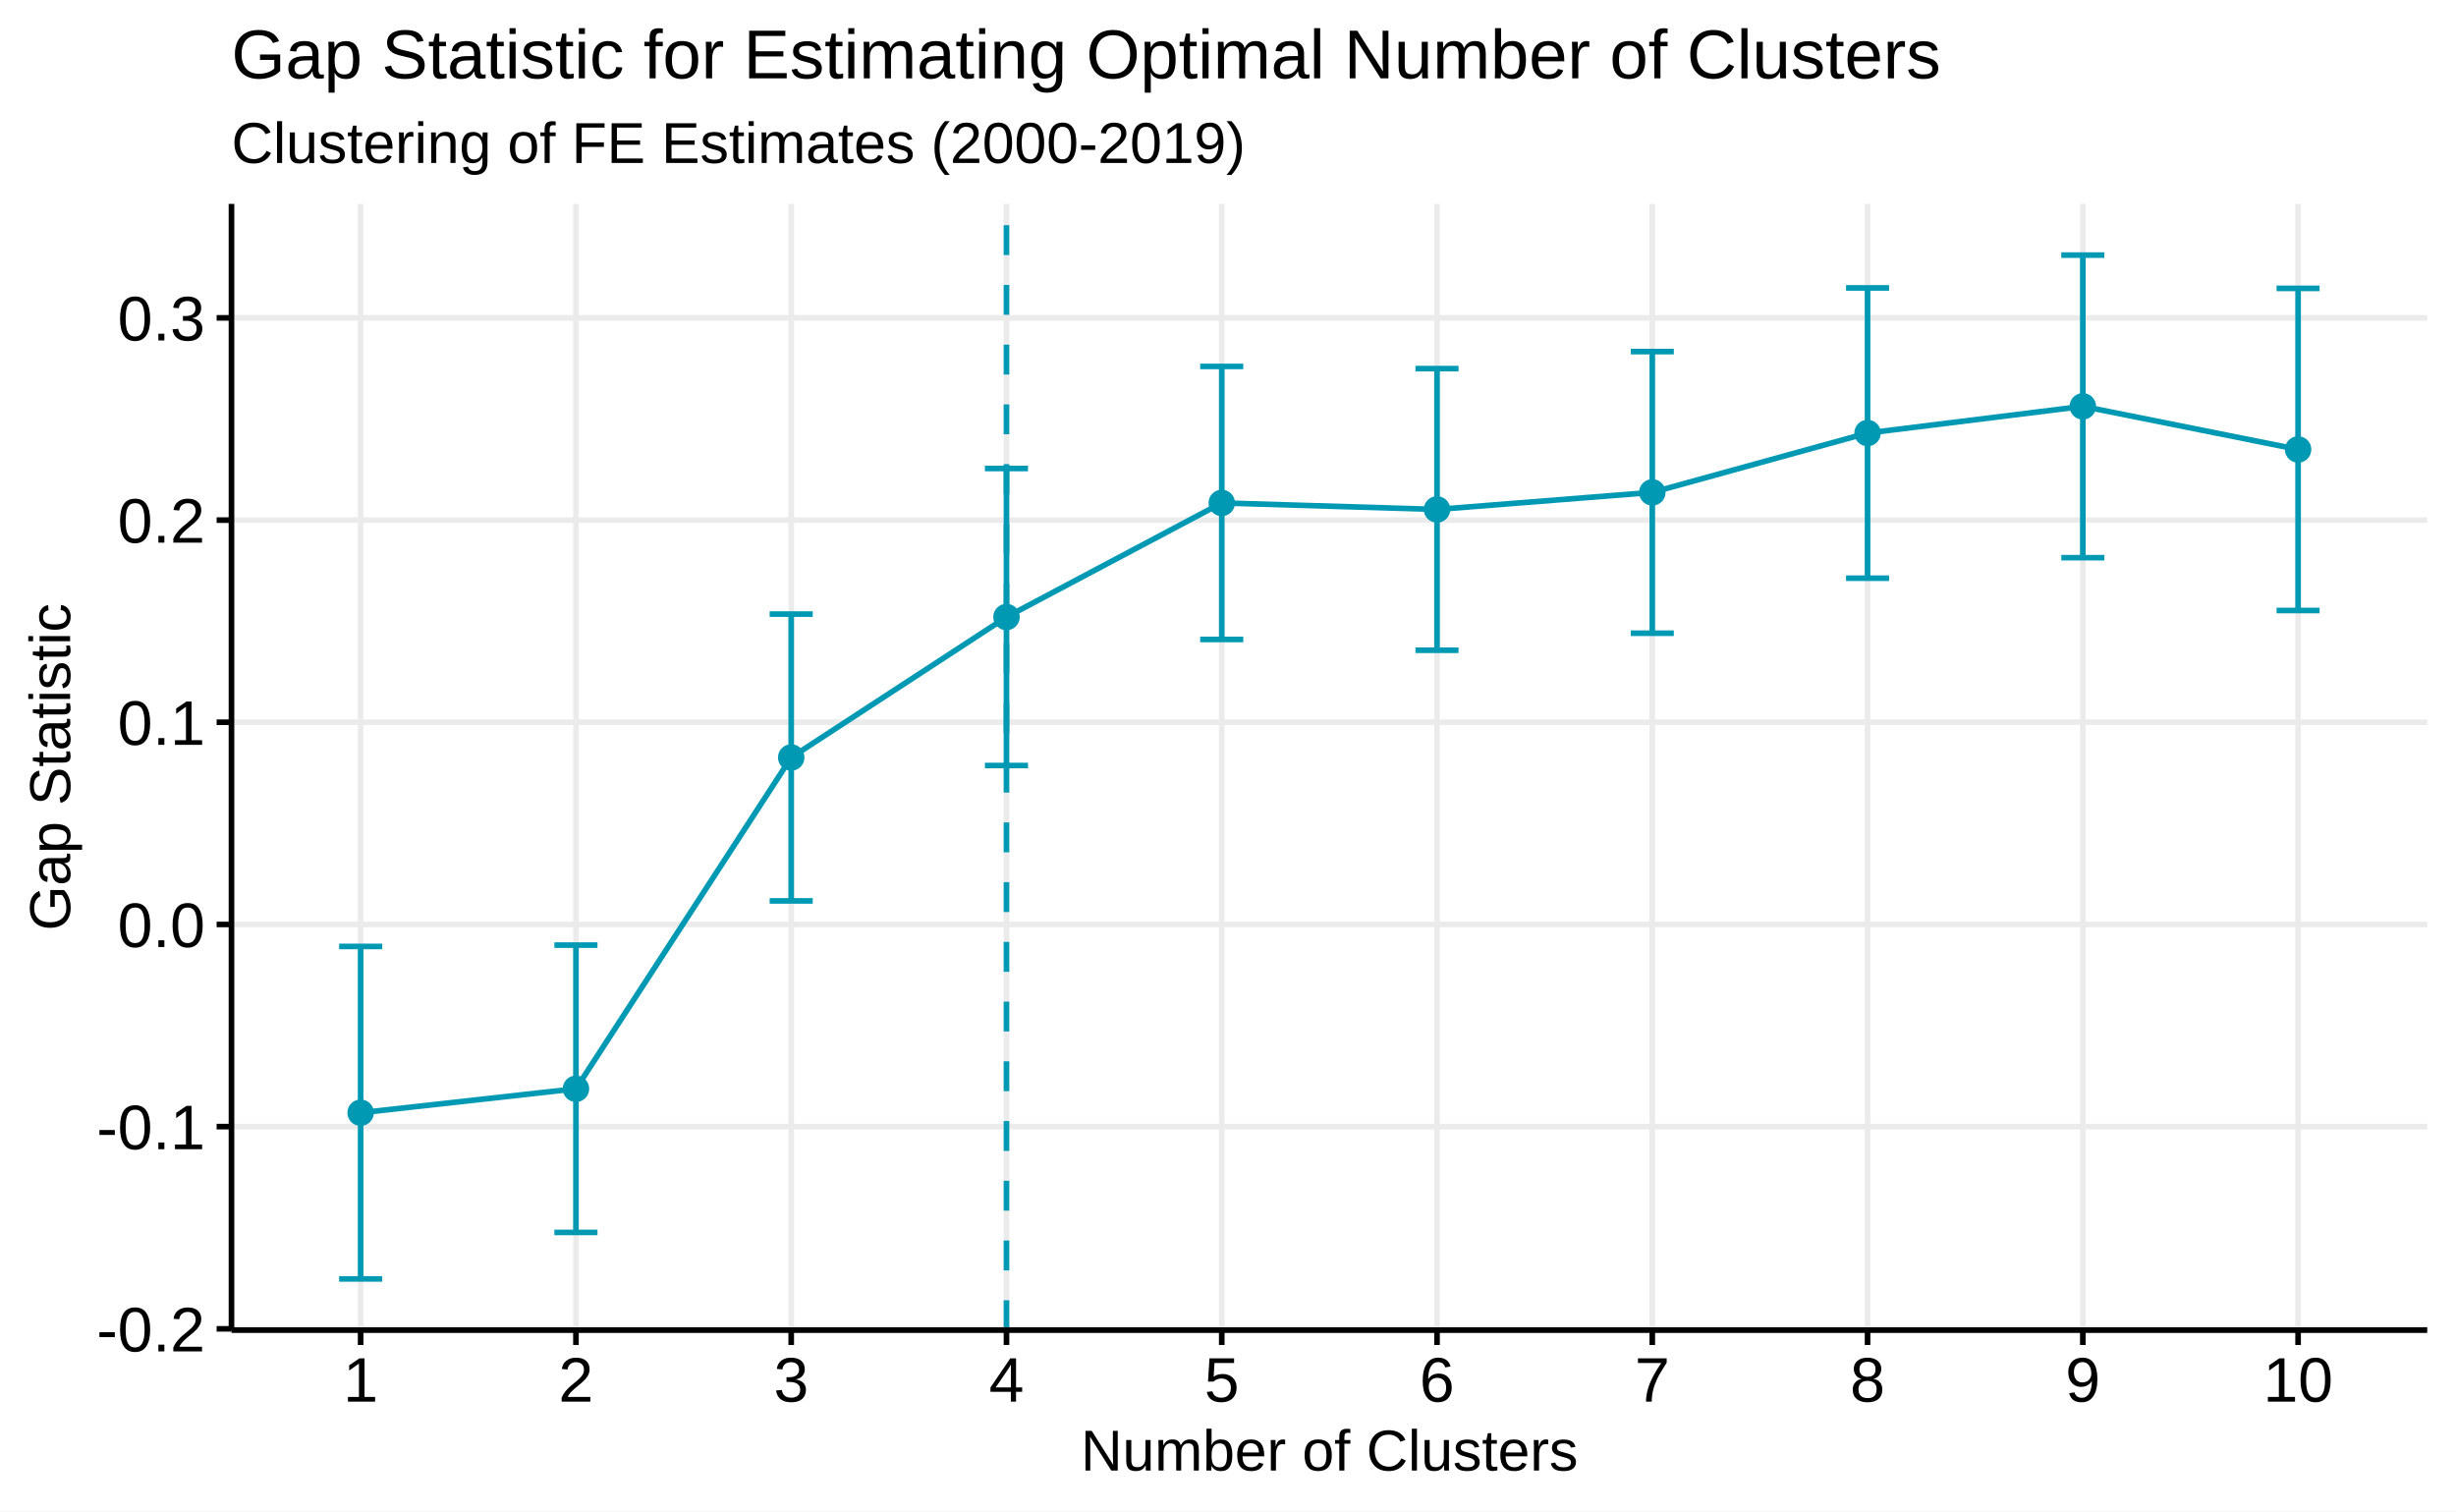
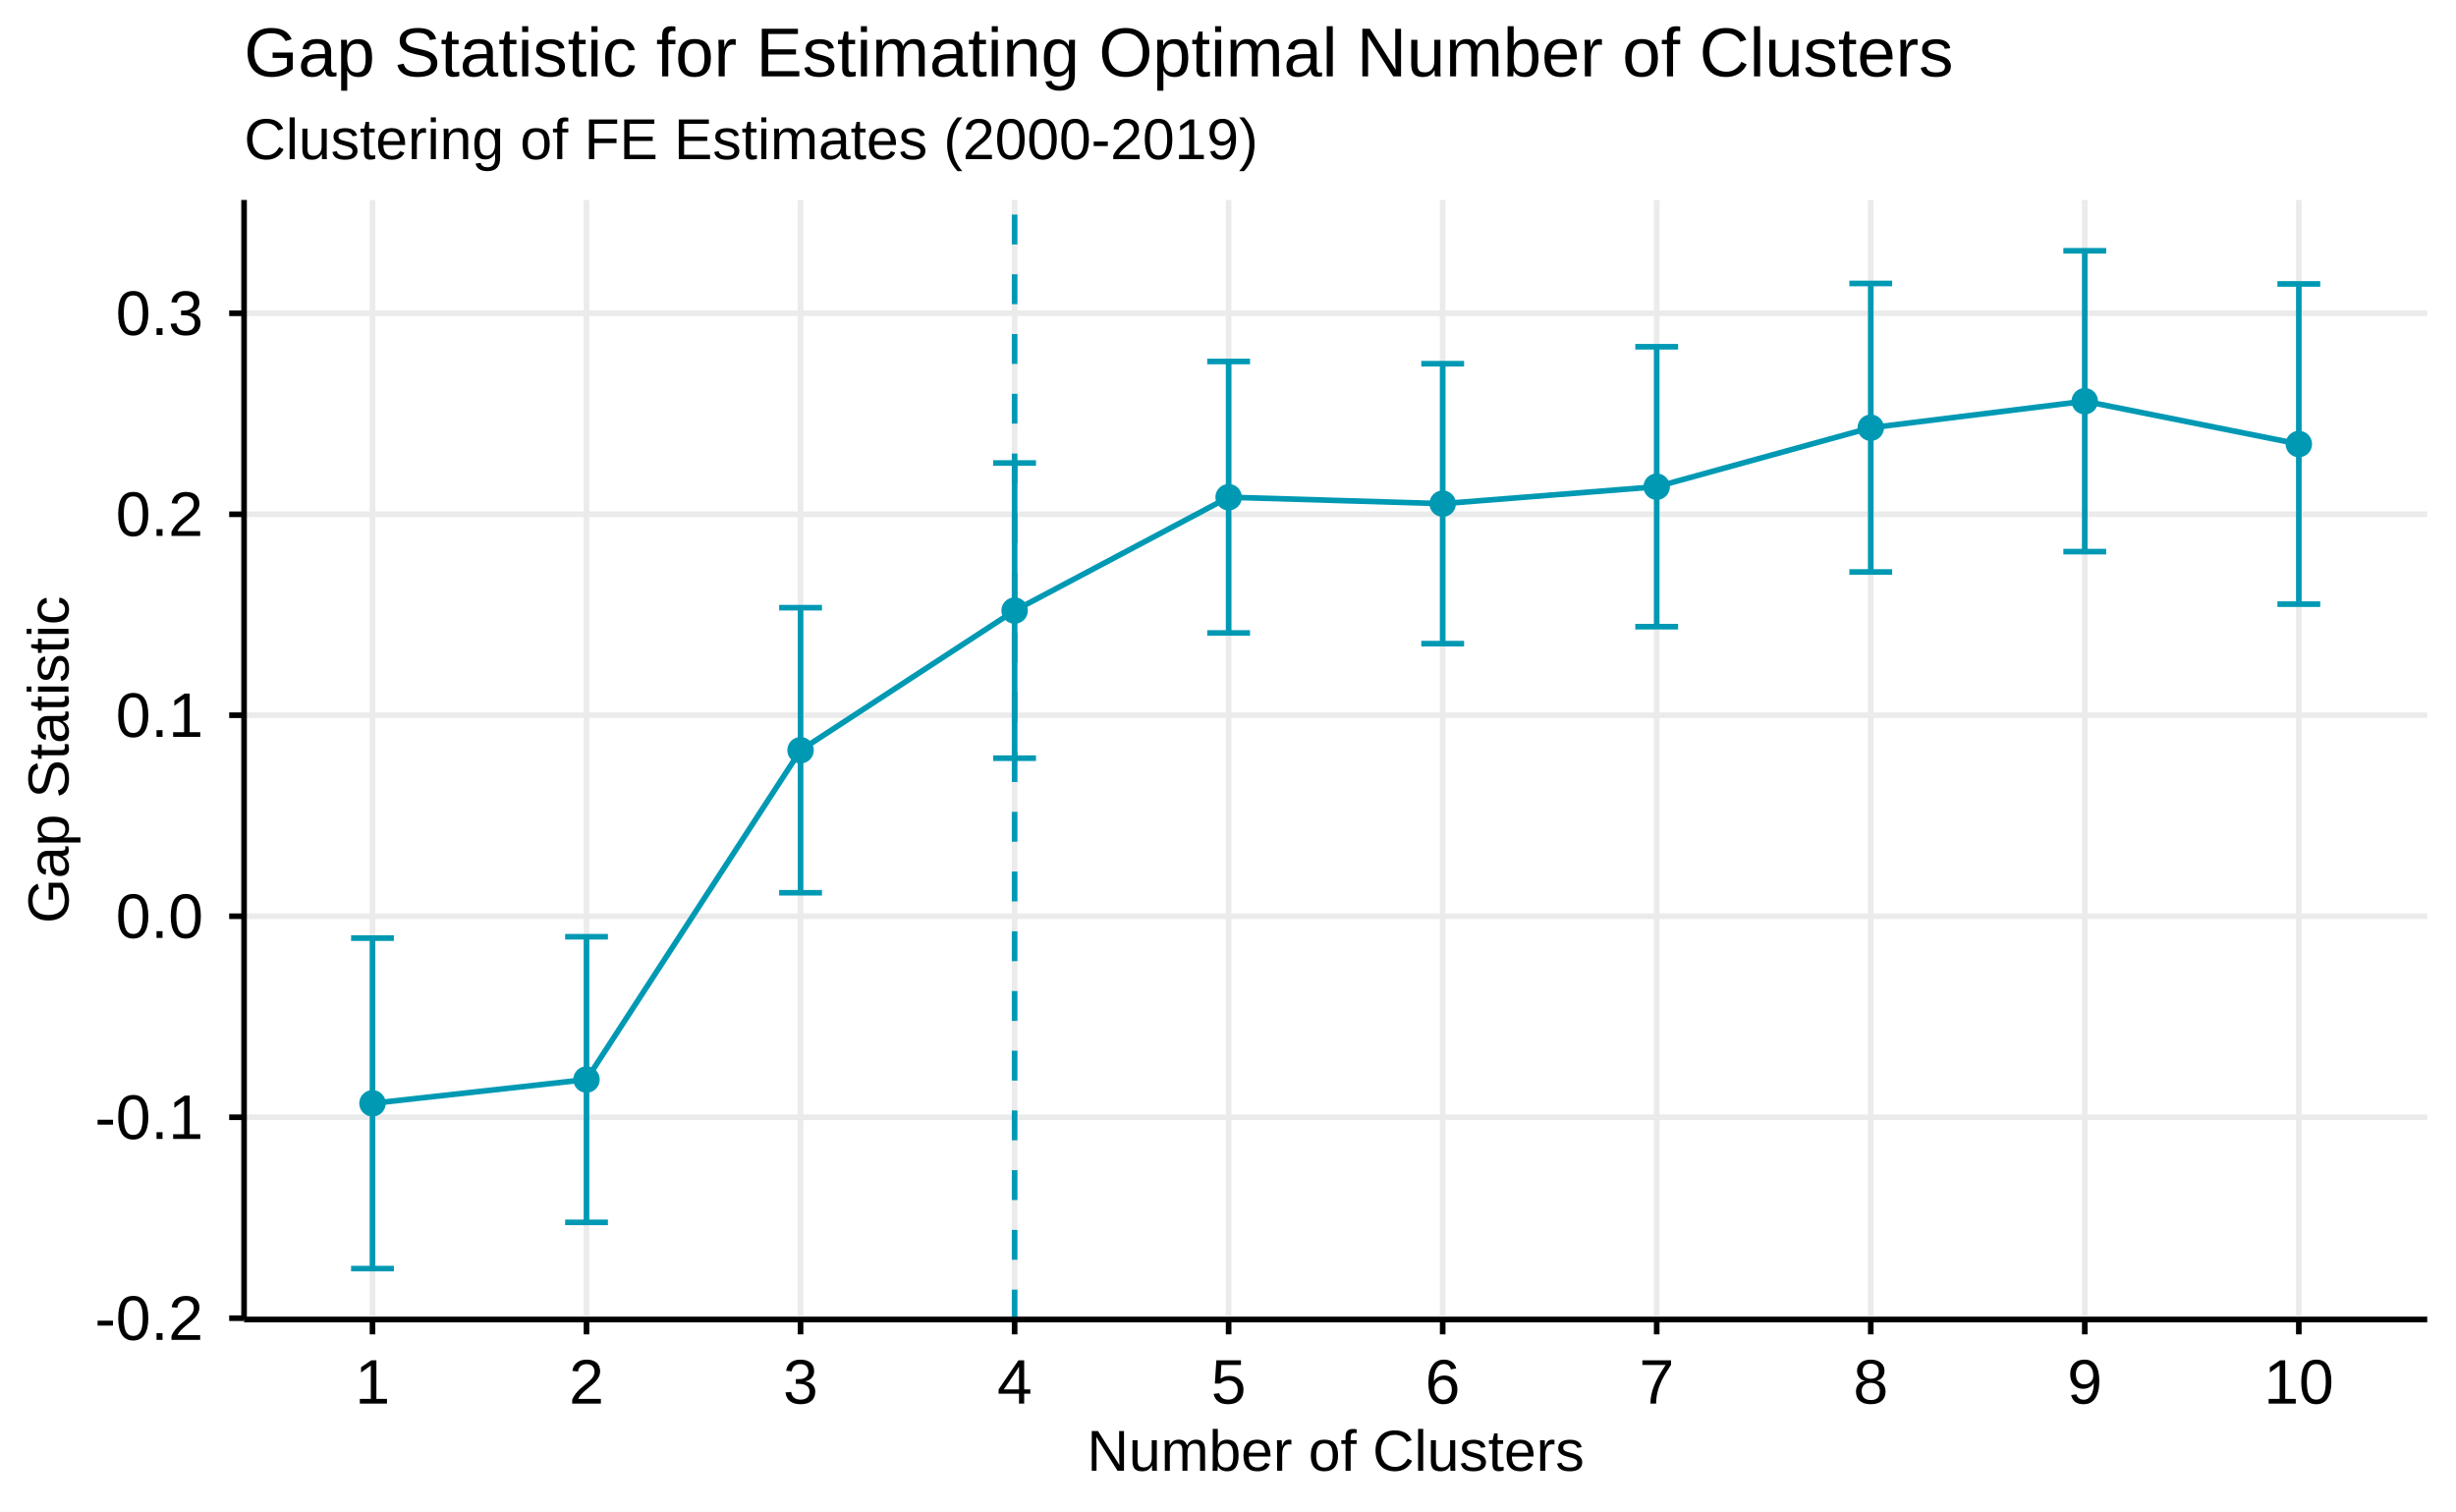
<svg xmlns="http://www.w3.org/2000/svg" width="468.00pt" height="288.00pt" viewBox="0 0 468.00 288.00">
  <g class="svglite">
    <defs>
      <style type="text/css">
    .svglite line, .svglite polyline, .svglite polygon, .svglite path, .svglite rect, .svglite circle {
      fill: none;
      stroke: #000000;
      stroke-linecap: round;
      stroke-linejoin: round;
      stroke-miterlimit: 10.00;
    }
    .svglite text {
      white-space: pre;
    }
    .svglite g.glyphgroup path {
      fill: inherit;
      stroke: none;
    }
  </style>
    </defs>
    <rect width="100%" height="100%" style="stroke: none; fill: #FFFFFF;" />
    <defs>
      <clipPath id="cpMC4wMHw0NjguMDB8MC4wMHwyODguMDA=">
        <rect x="0.00" y="0.00" width="468.00" height="288.00" />
      </clipPath>
    </defs>
    <g clip-path="url(#cpMC4wMHw0NjguMDB8MC4wMHwyODguMDA=)">
- </g>
+       <rect x="0.00" y="0.00" width="468.00" height="288.00" style="stroke-width: 1.07; stroke: none; fill: #FFFFFF;" />
+     </g>
    <defs>
-       <clipPath id="cpNDQuMTF8NDYyLjUyfDM4Ljg1fDI1My40NA==">
-         <rect x="44.11" y="38.85" width="418.41" height="214.59" />
+       <clipPath id="cpNDYuNTF8NDYyLjUyfDM4LjEwfDI1MS40Mg==">
+         <rect x="46.51" y="38.10" width="416.01" height="213.32" />
      </clipPath>
    </defs>
-     <g clip-path="url(#cpNDQuMTF8NDYyLjUyfDM4Ljg1fDI1My40NA==)">
-       <polyline points="44.11,253.20 462.52,253.20 " style="stroke-width: 1.07; stroke: #EBEBEB; stroke-linecap: butt;" />
-       <polyline points="44.11,214.67 462.52,214.67 " style="stroke-width: 1.07; stroke: #EBEBEB; stroke-linecap: butt;" />
-       <polyline points="44.11,176.15 462.52,176.15 " style="stroke-width: 1.07; stroke: #EBEBEB; stroke-linecap: butt;" />
-       <polyline points="44.11,137.62 462.52,137.62 " style="stroke-width: 1.07; stroke: #EBEBEB; stroke-linecap: butt;" />
-       <polyline points="44.11,99.10 462.52,99.10 " style="stroke-width: 1.07; stroke: #EBEBEB; stroke-linecap: butt;" />
-       <polyline points="44.11,60.57 462.52,60.57 " style="stroke-width: 1.07; stroke: #EBEBEB; stroke-linecap: butt;" />
-       <polyline points="68.72,253.44 68.72,38.85 " style="stroke-width: 1.07; stroke: #EBEBEB; stroke-linecap: butt;" />
-       <polyline points="109.75,253.44 109.75,38.85 " style="stroke-width: 1.07; stroke: #EBEBEB; stroke-linecap: butt;" />
-       <polyline points="150.77,253.44 150.77,38.85 " style="stroke-width: 1.07; stroke: #EBEBEB; stroke-linecap: butt;" />
-       <polyline points="191.79,253.44 191.79,38.85 " style="stroke-width: 1.07; stroke: #EBEBEB; stroke-linecap: butt;" />
-       <polyline points="232.81,253.44 232.81,38.85 " style="stroke-width: 1.07; stroke: #EBEBEB; stroke-linecap: butt;" />
-       <polyline points="273.83,253.44 273.83,38.85 " style="stroke-width: 1.07; stroke: #EBEBEB; stroke-linecap: butt;" />
-       <polyline points="314.85,253.44 314.85,38.85 " style="stroke-width: 1.07; stroke: #EBEBEB; stroke-linecap: butt;" />
-       <polyline points="355.87,253.44 355.87,38.85 " style="stroke-width: 1.07; stroke: #EBEBEB; stroke-linecap: butt;" />
-       <polyline points="396.89,253.44 396.89,38.85 " style="stroke-width: 1.07; stroke: #EBEBEB; stroke-linecap: butt;" />
-       <polyline points="437.91,253.44 437.91,38.85 " style="stroke-width: 1.07; stroke: #EBEBEB; stroke-linecap: butt;" />
-       <polyline points="68.72,212.02 109.75,207.46 150.77,144.33 191.79,117.57 232.81,95.83 273.83,97.07 314.85,93.82 355.87,82.51 396.89,77.43 437.91,85.64 " style="stroke-width: 1.07; stroke: #0099B4; stroke-linecap: butt;" />
-       <circle cx="68.72" cy="212.02" r="2.17" style="stroke-width: 0.71; stroke: #0099B4; fill: #0099B4;" />
-       <circle cx="109.75" cy="207.46" r="2.17" style="stroke-width: 0.71; stroke: #0099B4; fill: #0099B4;" />
-       <circle cx="150.77" cy="144.33" r="2.17" style="stroke-width: 0.71; stroke: #0099B4; fill: #0099B4;" />
-       <circle cx="191.79" cy="117.57" r="2.17" style="stroke-width: 0.71; stroke: #0099B4; fill: #0099B4;" />
-       <circle cx="232.81" cy="95.83" r="2.17" style="stroke-width: 0.71; stroke: #0099B4; fill: #0099B4;" />
-       <circle cx="273.83" cy="97.07" r="2.17" style="stroke-width: 0.71; stroke: #0099B4; fill: #0099B4;" />
-       <circle cx="314.85" cy="93.82" r="2.17" style="stroke-width: 0.71; stroke: #0099B4; fill: #0099B4;" />
-       <circle cx="355.87" cy="82.51" r="2.17" style="stroke-width: 0.71; stroke: #0099B4; fill: #0099B4;" />
-       <circle cx="396.89" cy="77.43" r="2.17" style="stroke-width: 0.71; stroke: #0099B4; fill: #0099B4;" />
-       <circle cx="437.91" cy="85.64" r="2.17" style="stroke-width: 0.71; stroke: #0099B4; fill: #0099B4;" />
-       <polyline points="64.62,180.34 72.83,180.34 " style="stroke-width: 1.07; stroke: #0099B4; stroke-linecap: butt;" />
-       <polyline points="68.72,180.34 68.72,243.69 " style="stroke-width: 1.07; stroke: #0099B4; stroke-linecap: butt;" />
-       <polyline points="64.62,243.69 72.83,243.69 " style="stroke-width: 1.07; stroke: #0099B4; stroke-linecap: butt;" />
-       <polyline points="105.64,180.09 113.85,180.09 " style="stroke-width: 1.07; stroke: #0099B4; stroke-linecap: butt;" />
-       <polyline points="109.75,180.09 109.75,234.83 " style="stroke-width: 1.07; stroke: #0099B4; stroke-linecap: butt;" />
-       <polyline points="105.64,234.83 113.85,234.83 " style="stroke-width: 1.07; stroke: #0099B4; stroke-linecap: butt;" />
-       <polyline points="146.66,117.01 154.87,117.01 " style="stroke-width: 1.07; stroke: #0099B4; stroke-linecap: butt;" />
-       <polyline points="150.77,117.01 150.77,171.66 " style="stroke-width: 1.07; stroke: #0099B4; stroke-linecap: butt;" />
-       <polyline points="146.66,171.66 154.87,171.66 " style="stroke-width: 1.07; stroke: #0099B4; stroke-linecap: butt;" />
-       <polyline points="187.68,89.27 195.89,89.27 " style="stroke-width: 1.07; stroke: #0099B4; stroke-linecap: butt;" />
-       <polyline points="191.79,89.27 191.79,145.86 " style="stroke-width: 1.07; stroke: #0099B4; stroke-linecap: butt;" />
-       <polyline points="187.68,145.86 195.89,145.86 " style="stroke-width: 1.07; stroke: #0099B4; stroke-linecap: butt;" />
-       <polyline points="228.70,69.82 236.91,69.82 " style="stroke-width: 1.07; stroke: #0099B4; stroke-linecap: butt;" />
-       <polyline points="232.81,69.82 232.81,121.84 " style="stroke-width: 1.07; stroke: #0099B4; stroke-linecap: butt;" />
-       <polyline points="228.70,121.84 236.91,121.84 " style="stroke-width: 1.07; stroke: #0099B4; stroke-linecap: butt;" />
-       <polyline points="269.72,70.24 277.93,70.24 " style="stroke-width: 1.07; stroke: #0099B4; stroke-linecap: butt;" />
-       <polyline points="273.83,70.24 273.83,123.90 " style="stroke-width: 1.07; stroke: #0099B4; stroke-linecap: butt;" />
-       <polyline points="269.72,123.90 277.93,123.90 " style="stroke-width: 1.07; stroke: #0099B4; stroke-linecap: butt;" />
-       <polyline points="310.75,66.99 318.95,66.99 " style="stroke-width: 1.07; stroke: #0099B4; stroke-linecap: butt;" />
-       <polyline points="314.85,66.99 314.85,120.66 " style="stroke-width: 1.07; stroke: #0099B4; stroke-linecap: butt;" />
-       <polyline points="310.75,120.66 318.95,120.66 " style="stroke-width: 1.07; stroke: #0099B4; stroke-linecap: butt;" />
-       <polyline points="351.77,54.86 359.97,54.86 " style="stroke-width: 1.07; stroke: #0099B4; stroke-linecap: butt;" />
-       <polyline points="355.87,54.86 355.87,110.17 " style="stroke-width: 1.07; stroke: #0099B4; stroke-linecap: butt;" />
-       <polyline points="351.77,110.17 359.97,110.17 " style="stroke-width: 1.07; stroke: #0099B4; stroke-linecap: butt;" />
-       <polyline points="392.79,48.61 400.99,48.61 " style="stroke-width: 1.07; stroke: #0099B4; stroke-linecap: butt;" />
-       <polyline points="396.89,48.61 396.89,106.26 " style="stroke-width: 1.07; stroke: #0099B4; stroke-linecap: butt;" />
-       <polyline points="392.79,106.26 400.99,106.26 " style="stroke-width: 1.07; stroke: #0099B4; stroke-linecap: butt;" />
-       <polyline points="433.81,54.95 442.01,54.95 " style="stroke-width: 1.07; stroke: #0099B4; stroke-linecap: butt;" />
-       <polyline points="437.91,54.95 437.91,116.33 " style="stroke-width: 1.07; stroke: #0099B4; stroke-linecap: butt;" />
-       <polyline points="433.81,116.33 442.01,116.33 " style="stroke-width: 1.07; stroke: #0099B4; stroke-linecap: butt;" />
-       <line x1="191.79" y1="253.44" x2="191.79" y2="38.85" style="stroke-width: 1.07; stroke: #0099B4; stroke-dasharray: 5.69,5.69; stroke-linecap: butt;" />
+     <g clip-path="url(#cpNDYuNTF8NDYyLjUyfDM4LjEwfDI1MS40Mg==)">
+       <polyline points="46.51,251.17 462.52,251.17 " style="stroke-width: 1.07; stroke: #EBEBEB; stroke-linecap: butt;" />
+       <polyline points="46.51,212.88 462.52,212.88 " style="stroke-width: 1.07; stroke: #EBEBEB; stroke-linecap: butt;" />
+       <polyline points="46.51,174.58 462.52,174.58 " style="stroke-width: 1.07; stroke: #EBEBEB; stroke-linecap: butt;" />
+       <polyline points="46.51,136.28 462.52,136.28 " style="stroke-width: 1.07; stroke: #EBEBEB; stroke-linecap: butt;" />
+       <polyline points="46.51,97.99 462.52,97.99 " style="stroke-width: 1.07; stroke: #EBEBEB; stroke-linecap: butt;" />
+       <polyline points="46.51,59.69 462.52,59.69 " style="stroke-width: 1.07; stroke: #EBEBEB; stroke-linecap: butt;" />
+       <polyline points="70.98,251.42 70.98,38.10 " style="stroke-width: 1.07; stroke: #EBEBEB; stroke-linecap: butt;" />
+       <polyline points="111.76,251.42 111.76,38.10 " style="stroke-width: 1.07; stroke: #EBEBEB; stroke-linecap: butt;" />
+       <polyline points="152.55,251.42 152.55,38.10 " style="stroke-width: 1.07; stroke: #EBEBEB; stroke-linecap: butt;" />
+       <polyline points="193.34,251.42 193.34,38.10 " style="stroke-width: 1.07; stroke: #EBEBEB; stroke-linecap: butt;" />
+       <polyline points="234.12,251.42 234.12,38.10 " style="stroke-width: 1.07; stroke: #EBEBEB; stroke-linecap: butt;" />
+       <polyline points="274.91,251.42 274.91,38.10 " style="stroke-width: 1.07; stroke: #EBEBEB; stroke-linecap: butt;" />
+       <polyline points="315.69,251.42 315.69,38.10 " style="stroke-width: 1.07; stroke: #EBEBEB; stroke-linecap: butt;" />
+       <polyline points="356.48,251.42 356.48,38.10 " style="stroke-width: 1.07; stroke: #EBEBEB; stroke-linecap: butt;" />
+       <polyline points="397.26,251.42 397.26,38.10 " style="stroke-width: 1.07; stroke: #EBEBEB; stroke-linecap: butt;" />
+       <polyline points="438.05,251.42 438.05,38.10 " style="stroke-width: 1.07; stroke: #EBEBEB; stroke-linecap: butt;" />
+       <polyline points="70.98,210.23 111.76,205.70 152.55,142.95 193.34,116.34 234.12,94.74 274.91,95.97 315.69,92.74 356.48,81.50 397.26,76.45 438.05,84.61 " style="stroke-width: 1.07; stroke: #0099B4; stroke-linecap: butt;" />
+       <circle cx="70.98" cy="210.23" r="2.17" style="stroke-width: 0.71; stroke: #0099B4; fill: #0099B4;" />
+       <circle cx="111.76" cy="205.70" r="2.17" style="stroke-width: 0.71; stroke: #0099B4; fill: #0099B4;" />
+       <circle cx="152.55" cy="142.95" r="2.17" style="stroke-width: 0.71; stroke: #0099B4; fill: #0099B4;" />
+       <circle cx="193.34" cy="116.34" r="2.17" style="stroke-width: 0.71; stroke: #0099B4; fill: #0099B4;" />
+       <circle cx="234.12" cy="94.74" r="2.17" style="stroke-width: 0.71; stroke: #0099B4; fill: #0099B4;" />
+       <circle cx="274.91" cy="95.97" r="2.17" style="stroke-width: 0.71; stroke: #0099B4; fill: #0099B4;" />
+       <circle cx="315.69" cy="92.74" r="2.17" style="stroke-width: 0.71; stroke: #0099B4; fill: #0099B4;" />
+       <circle cx="356.48" cy="81.50" r="2.17" style="stroke-width: 0.71; stroke: #0099B4; fill: #0099B4;" />
+       <circle cx="397.26" cy="76.45" r="2.17" style="stroke-width: 0.71; stroke: #0099B4; fill: #0099B4;" />
+       <circle cx="438.05" cy="84.61" r="2.17" style="stroke-width: 0.71; stroke: #0099B4; fill: #0099B4;" />
+       <polyline points="66.90,178.75 75.06,178.75 " style="stroke-width: 1.07; stroke: #0099B4; stroke-linecap: butt;" />
+       <polyline points="70.98,178.75 70.98,241.72 " style="stroke-width: 1.07; stroke: #0099B4; stroke-linecap: butt;" />
+       <polyline points="66.90,241.72 75.06,241.72 " style="stroke-width: 1.07; stroke: #0099B4; stroke-linecap: butt;" />
+       <polyline points="107.69,178.49 115.84,178.49 " style="stroke-width: 1.07; stroke: #0099B4; stroke-linecap: butt;" />
+       <polyline points="111.76,178.49 111.76,232.91 " style="stroke-width: 1.07; stroke: #0099B4; stroke-linecap: butt;" />
+       <polyline points="107.69,232.91 115.84,232.91 " style="stroke-width: 1.07; stroke: #0099B4; stroke-linecap: butt;" />
+       <polyline points="148.47,115.79 156.63,115.79 " style="stroke-width: 1.07; stroke: #0099B4; stroke-linecap: butt;" />
+       <polyline points="152.55,115.79 152.55,170.11 " style="stroke-width: 1.07; stroke: #0099B4; stroke-linecap: butt;" />
+       <polyline points="148.47,170.11 156.63,170.11 " style="stroke-width: 1.07; stroke: #0099B4; stroke-linecap: butt;" />
+       <polyline points="189.26,88.22 197.41,88.22 " style="stroke-width: 1.07; stroke: #0099B4; stroke-linecap: butt;" />
+       <polyline points="193.34,88.22 193.34,144.47 " style="stroke-width: 1.07; stroke: #0099B4; stroke-linecap: butt;" />
+       <polyline points="189.26,144.47 197.41,144.47 " style="stroke-width: 1.07; stroke: #0099B4; stroke-linecap: butt;" />
+       <polyline points="230.04,68.88 238.20,68.88 " style="stroke-width: 1.07; stroke: #0099B4; stroke-linecap: butt;" />
+       <polyline points="234.12,68.88 234.12,120.60 " style="stroke-width: 1.07; stroke: #0099B4; stroke-linecap: butt;" />
+       <polyline points="230.04,120.60 238.20,120.60 " style="stroke-width: 1.07; stroke: #0099B4; stroke-linecap: butt;" />
+       <polyline points="270.83,69.30 278.99,69.30 " style="stroke-width: 1.07; stroke: #0099B4; stroke-linecap: butt;" />
+       <polyline points="274.91,69.30 274.91,122.64 " style="stroke-width: 1.07; stroke: #0099B4; stroke-linecap: butt;" />
+       <polyline points="270.83,122.64 278.99,122.64 " style="stroke-width: 1.07; stroke: #0099B4; stroke-linecap: butt;" />
+       <polyline points="311.61,66.07 319.77,66.07 " style="stroke-width: 1.07; stroke: #0099B4; stroke-linecap: butt;" />
+       <polyline points="315.69,66.07 315.69,119.41 " style="stroke-width: 1.07; stroke: #0099B4; stroke-linecap: butt;" />
+       <polyline points="311.61,119.41 319.77,119.41 " style="stroke-width: 1.07; stroke: #0099B4; stroke-linecap: butt;" />
+       <polyline points="352.40,54.01 360.56,54.01 " style="stroke-width: 1.07; stroke: #0099B4; stroke-linecap: butt;" />
+       <polyline points="356.48,54.01 356.48,108.99 " style="stroke-width: 1.07; stroke: #0099B4; stroke-linecap: butt;" />
+       <polyline points="352.40,108.99 360.56,108.99 " style="stroke-width: 1.07; stroke: #0099B4; stroke-linecap: butt;" />
+       <polyline points="393.18,47.79 401.34,47.79 " style="stroke-width: 1.07; stroke: #0099B4; stroke-linecap: butt;" />
+       <polyline points="397.26,47.79 397.26,105.11 " style="stroke-width: 1.07; stroke: #0099B4; stroke-linecap: butt;" />
+       <polyline points="393.18,105.11 401.34,105.11 " style="stroke-width: 1.07; stroke: #0099B4; stroke-linecap: butt;" />
+       <polyline points="433.97,54.10 442.13,54.10 " style="stroke-width: 1.07; stroke: #0099B4; stroke-linecap: butt;" />
+       <polyline points="438.05,54.10 438.05,115.12 " style="stroke-width: 1.07; stroke: #0099B4; stroke-linecap: butt;" />
+       <polyline points="433.97,115.12 442.13,115.12 " style="stroke-width: 1.07; stroke: #0099B4; stroke-linecap: butt;" />
+       <line x1="193.34" y1="251.42" x2="193.34" y2="38.10" style="stroke-width: 1.07; stroke: #0099B4; stroke-dasharray: 5.69,5.69; stroke-linecap: butt;" />
    </g>
    <g clip-path="url(#cpMC4wMHw0NjguMDB8MC4wMHwyODguMDA=)">
-       <polyline points="44.11,253.44 44.11,38.85 " style="stroke-width: 1.07; stroke-linecap: butt;" />
-       <text x="39.09" y="257.50" text-anchor="end" style="font-size: 12.00px; font-family: &quot;Arial&quot;;" textLength="20.67px" lengthAdjust="spacingAndGlyphs">-0.2</text>
-       <text x="39.09" y="218.97" text-anchor="end" style="font-size: 12.00px; font-family: &quot;Arial&quot;;" textLength="20.67px" lengthAdjust="spacingAndGlyphs">-0.1</text>
-       <text x="39.09" y="180.45" text-anchor="end" style="font-size: 12.00px; font-family: &quot;Arial&quot;;" textLength="16.67px" lengthAdjust="spacingAndGlyphs">0.0</text>
-       <text x="39.09" y="141.92" text-anchor="end" style="font-size: 12.00px; font-family: &quot;Arial&quot;;" textLength="16.67px" lengthAdjust="spacingAndGlyphs">0.1</text>
-       <text x="39.09" y="103.40" text-anchor="end" style="font-size: 12.00px; font-family: &quot;Arial&quot;;" textLength="16.67px" lengthAdjust="spacingAndGlyphs">0.2</text>
-       <text x="39.09" y="64.87" text-anchor="end" style="font-size: 12.00px; font-family: &quot;Arial&quot;;" textLength="16.67px" lengthAdjust="spacingAndGlyphs">0.3</text>
-       <polyline points="41.28,253.20 44.11,253.20 " style="stroke-width: 1.07; stroke-linecap: butt;" />
-       <polyline points="41.28,214.67 44.11,214.67 " style="stroke-width: 1.07; stroke-linecap: butt;" />
-       <polyline points="41.28,176.15 44.11,176.15 " style="stroke-width: 1.07; stroke-linecap: butt;" />
-       <polyline points="41.28,137.62 44.11,137.62 " style="stroke-width: 1.07; stroke-linecap: butt;" />
-       <polyline points="41.28,99.10 44.11,99.10 " style="stroke-width: 1.07; stroke-linecap: butt;" />
-       <polyline points="41.28,60.57 44.11,60.57 " style="stroke-width: 1.07; stroke-linecap: butt;" />
-       <polyline points="44.11,253.44 462.52,253.44 " style="stroke-width: 1.07; stroke-linecap: butt;" />
-       <polyline points="68.72,256.28 68.72,253.44 " style="stroke-width: 1.07; stroke-linecap: butt;" />
-       <polyline points="109.75,256.28 109.75,253.44 " style="stroke-width: 1.07; stroke-linecap: butt;" />
-       <polyline points="150.77,256.28 150.77,253.44 " style="stroke-width: 1.07; stroke-linecap: butt;" />
-       <polyline points="191.79,256.28 191.79,253.44 " style="stroke-width: 1.07; stroke-linecap: butt;" />
-       <polyline points="232.81,256.28 232.81,253.44 " style="stroke-width: 1.07; stroke-linecap: butt;" />
-       <polyline points="273.83,256.28 273.83,253.44 " style="stroke-width: 1.07; stroke-linecap: butt;" />
-       <polyline points="314.85,256.28 314.85,253.44 " style="stroke-width: 1.07; stroke-linecap: butt;" />
-       <polyline points="355.87,256.28 355.87,253.44 " style="stroke-width: 1.07; stroke-linecap: butt;" />
-       <polyline points="396.89,256.28 396.89,253.44 " style="stroke-width: 1.07; stroke-linecap: butt;" />
-       <polyline points="437.91,256.28 437.91,253.44 " style="stroke-width: 1.07; stroke-linecap: butt;" />
-       <text x="68.72" y="267.07" text-anchor="middle" style="font-size: 12.00px; font-family: &quot;Arial&quot;;" textLength="6.67px" lengthAdjust="spacingAndGlyphs">1</text>
-       <text x="109.75" y="267.07" text-anchor="middle" style="font-size: 12.00px; font-family: &quot;Arial&quot;;" textLength="6.67px" lengthAdjust="spacingAndGlyphs">2</text>
-       <text x="150.77" y="267.07" text-anchor="middle" style="font-size: 12.00px; font-family: &quot;Arial&quot;;" textLength="6.67px" lengthAdjust="spacingAndGlyphs">3</text>
-       <text x="191.79" y="267.07" text-anchor="middle" style="font-size: 12.00px; font-family: &quot;Arial&quot;;" textLength="6.67px" lengthAdjust="spacingAndGlyphs">4</text>
-       <text x="232.81" y="267.07" text-anchor="middle" style="font-size: 12.00px; font-family: &quot;Arial&quot;;" textLength="6.67px" lengthAdjust="spacingAndGlyphs">5</text>
-       <text x="273.83" y="267.07" text-anchor="middle" style="font-size: 12.00px; font-family: &quot;Arial&quot;;" textLength="6.67px" lengthAdjust="spacingAndGlyphs">6</text>
-       <text x="314.85" y="267.07" text-anchor="middle" style="font-size: 12.00px; font-family: &quot;Arial&quot;;" textLength="6.67px" lengthAdjust="spacingAndGlyphs">7</text>
-       <text x="355.87" y="267.07" text-anchor="middle" style="font-size: 12.00px; font-family: &quot;Arial&quot;;" textLength="6.67px" lengthAdjust="spacingAndGlyphs">8</text>
-       <text x="396.89" y="267.07" text-anchor="middle" style="font-size: 12.00px; font-family: &quot;Arial&quot;;" textLength="6.67px" lengthAdjust="spacingAndGlyphs">9</text>
-       <text x="437.91" y="267.07" text-anchor="middle" style="font-size: 12.00px; font-family: &quot;Arial&quot;;" textLength="13.34px" lengthAdjust="spacingAndGlyphs">10</text>
-       <text x="253.32" y="280.20" text-anchor="middle" style="font-size: 11.00px; font-family: &quot;Arial&quot;;" textLength="94.78px" lengthAdjust="spacingAndGlyphs">Number of Clusters</text>
-       <text transform="translate(13.36,146.15) rotate(-90)" text-anchor="middle" style="font-size: 11.00px; font-family: &quot;Arial&quot;;" textLength="62.41px" lengthAdjust="spacingAndGlyphs">Gap Statistic</text>
-       <text x="44.11" y="31.05" style="font-size: 11.00px; font-family: &quot;Arial&quot;;" textLength="193.31px" lengthAdjust="spacingAndGlyphs">Clustering of FE Estimates (2000-2019)</text>
-       <text x="44.11" y="14.93" style="font-size: 13.20px; font-family: &quot;Arial&quot;;" textLength="325.23px" lengthAdjust="spacingAndGlyphs">Gap Statistic for Estimating Optimal Number of Clusters</text>
+       <polyline points="46.51,251.42 46.51,38.10 " style="stroke-width: 1.07; stroke-linecap: butt;" />
+       <text x="38.74" y="255.30" text-anchor="end" style="font-size: 12.00px; font-family: &quot;Liberation Sans&quot;;" textLength="20.67px" lengthAdjust="spacingAndGlyphs">-0.2</text>
+       <text x="38.74" y="217.01" text-anchor="end" style="font-size: 12.00px; font-family: &quot;Liberation Sans&quot;;" textLength="20.67px" lengthAdjust="spacingAndGlyphs">-0.1</text>
+       <text x="38.74" y="178.71" text-anchor="end" style="font-size: 12.00px; font-family: &quot;Liberation Sans&quot;;" textLength="16.67px" lengthAdjust="spacingAndGlyphs">0.0</text>
+       <text x="38.74" y="140.41" text-anchor="end" style="font-size: 12.00px; font-family: &quot;Liberation Sans&quot;;" textLength="16.67px" lengthAdjust="spacingAndGlyphs">0.1</text>
+       <text x="38.74" y="102.11" text-anchor="end" style="font-size: 12.00px; font-family: &quot;Liberation Sans&quot;;" textLength="16.67px" lengthAdjust="spacingAndGlyphs">0.2</text>
+       <text x="38.74" y="63.82" text-anchor="end" style="font-size: 12.00px; font-family: &quot;Liberation Sans&quot;;" textLength="16.67px" lengthAdjust="spacingAndGlyphs">0.3</text>
+       <polyline points="43.67,251.17 46.51,251.17 " style="stroke-width: 1.07; stroke-linecap: butt;" />
+       <polyline points="43.67,212.88 46.51,212.88 " style="stroke-width: 1.07; stroke-linecap: butt;" />
+       <polyline points="43.67,174.58 46.51,174.58 " style="stroke-width: 1.07; stroke-linecap: butt;" />
+       <polyline points="43.67,136.28 46.51,136.28 " style="stroke-width: 1.07; stroke-linecap: butt;" />
+       <polyline points="43.67,97.99 46.51,97.99 " style="stroke-width: 1.07; stroke-linecap: butt;" />
+       <polyline points="43.67,59.69 46.51,59.69 " style="stroke-width: 1.07; stroke-linecap: butt;" />
+       <polyline points="46.51,251.42 462.52,251.42 " style="stroke-width: 1.07; stroke-linecap: butt;" />
+       <polyline points="70.98,254.25 70.98,251.42 " style="stroke-width: 1.07; stroke-linecap: butt;" />
+       <polyline points="111.76,254.25 111.76,251.42 " style="stroke-width: 1.07; stroke-linecap: butt;" />
+       <polyline points="152.55,254.25 152.55,251.42 " style="stroke-width: 1.07; stroke-linecap: butt;" />
+       <polyline points="193.34,254.25 193.34,251.42 " style="stroke-width: 1.07; stroke-linecap: butt;" />
+       <polyline points="234.12,254.25 234.12,251.42 " style="stroke-width: 1.07; stroke-linecap: butt;" />
+       <polyline points="274.91,254.25 274.91,251.42 " style="stroke-width: 1.07; stroke-linecap: butt;" />
+       <polyline points="315.69,254.25 315.69,251.42 " style="stroke-width: 1.07; stroke-linecap: butt;" />
+       <polyline points="356.48,254.25 356.48,251.42 " style="stroke-width: 1.07; stroke-linecap: butt;" />
+       <polyline points="397.26,254.25 397.26,251.42 " style="stroke-width: 1.07; stroke-linecap: butt;" />
+       <polyline points="438.05,254.25 438.05,251.42 " style="stroke-width: 1.07; stroke-linecap: butt;" />
+       <text x="70.98" y="267.44" text-anchor="middle" style="font-size: 12.00px; font-family: &quot;Liberation Sans&quot;;" textLength="6.67px" lengthAdjust="spacingAndGlyphs">1</text>
+       <text x="111.76" y="267.44" text-anchor="middle" style="font-size: 12.00px; font-family: &quot;Liberation Sans&quot;;" textLength="6.67px" lengthAdjust="spacingAndGlyphs">2</text>
+       <text x="152.55" y="267.44" text-anchor="middle" style="font-size: 12.00px; font-family: &quot;Liberation Sans&quot;;" textLength="6.67px" lengthAdjust="spacingAndGlyphs">3</text>
+       <text x="193.34" y="267.44" text-anchor="middle" style="font-size: 12.00px; font-family: &quot;Liberation Sans&quot;;" textLength="6.67px" lengthAdjust="spacingAndGlyphs">4</text>
+       <text x="234.12" y="267.44" text-anchor="middle" style="font-size: 12.00px; font-family: &quot;Liberation Sans&quot;;" textLength="6.67px" lengthAdjust="spacingAndGlyphs">5</text>
+       <text x="274.91" y="267.44" text-anchor="middle" style="font-size: 12.00px; font-family: &quot;Liberation Sans&quot;;" textLength="6.67px" lengthAdjust="spacingAndGlyphs">6</text>
+       <text x="315.69" y="267.44" text-anchor="middle" style="font-size: 12.00px; font-family: &quot;Liberation Sans&quot;;" textLength="6.67px" lengthAdjust="spacingAndGlyphs">7</text>
+       <text x="356.48" y="267.44" text-anchor="middle" style="font-size: 12.00px; font-family: &quot;Liberation Sans&quot;;" textLength="6.67px" lengthAdjust="spacingAndGlyphs">8</text>
+       <text x="397.26" y="267.44" text-anchor="middle" style="font-size: 12.00px; font-family: &quot;Liberation Sans&quot;;" textLength="6.67px" lengthAdjust="spacingAndGlyphs">9</text>
+       <text x="438.05" y="267.44" text-anchor="middle" style="font-size: 12.00px; font-family: &quot;Liberation Sans&quot;;" textLength="13.34px" lengthAdjust="spacingAndGlyphs">10</text>
+       <text x="254.51" y="280.24" text-anchor="middle" style="font-size: 11.00px; font-family: &quot;Liberation Sans&quot;;" textLength="94.78px" lengthAdjust="spacingAndGlyphs">Number of Clusters</text>
+       <text transform="translate(13.05,144.76) rotate(-90)" text-anchor="middle" style="font-size: 11.00px; font-family: &quot;Liberation Sans&quot;;" textLength="62.41px" lengthAdjust="spacingAndGlyphs">Gap Statistic</text>
+       <text x="46.51" y="30.33" style="font-size: 11.00px; font-family: &quot;Liberation Sans&quot;;" textLength="193.31px" lengthAdjust="spacingAndGlyphs">Clustering of FE Estimates (2000-2019)</text>
+       <text x="46.51" y="14.55" style="font-size: 13.20px; font-family: &quot;Liberation Sans&quot;;" textLength="325.23px" lengthAdjust="spacingAndGlyphs">Gap Statistic for Estimating Optimal Number of Clusters</text>
    </g>
  </g>
</svg>
